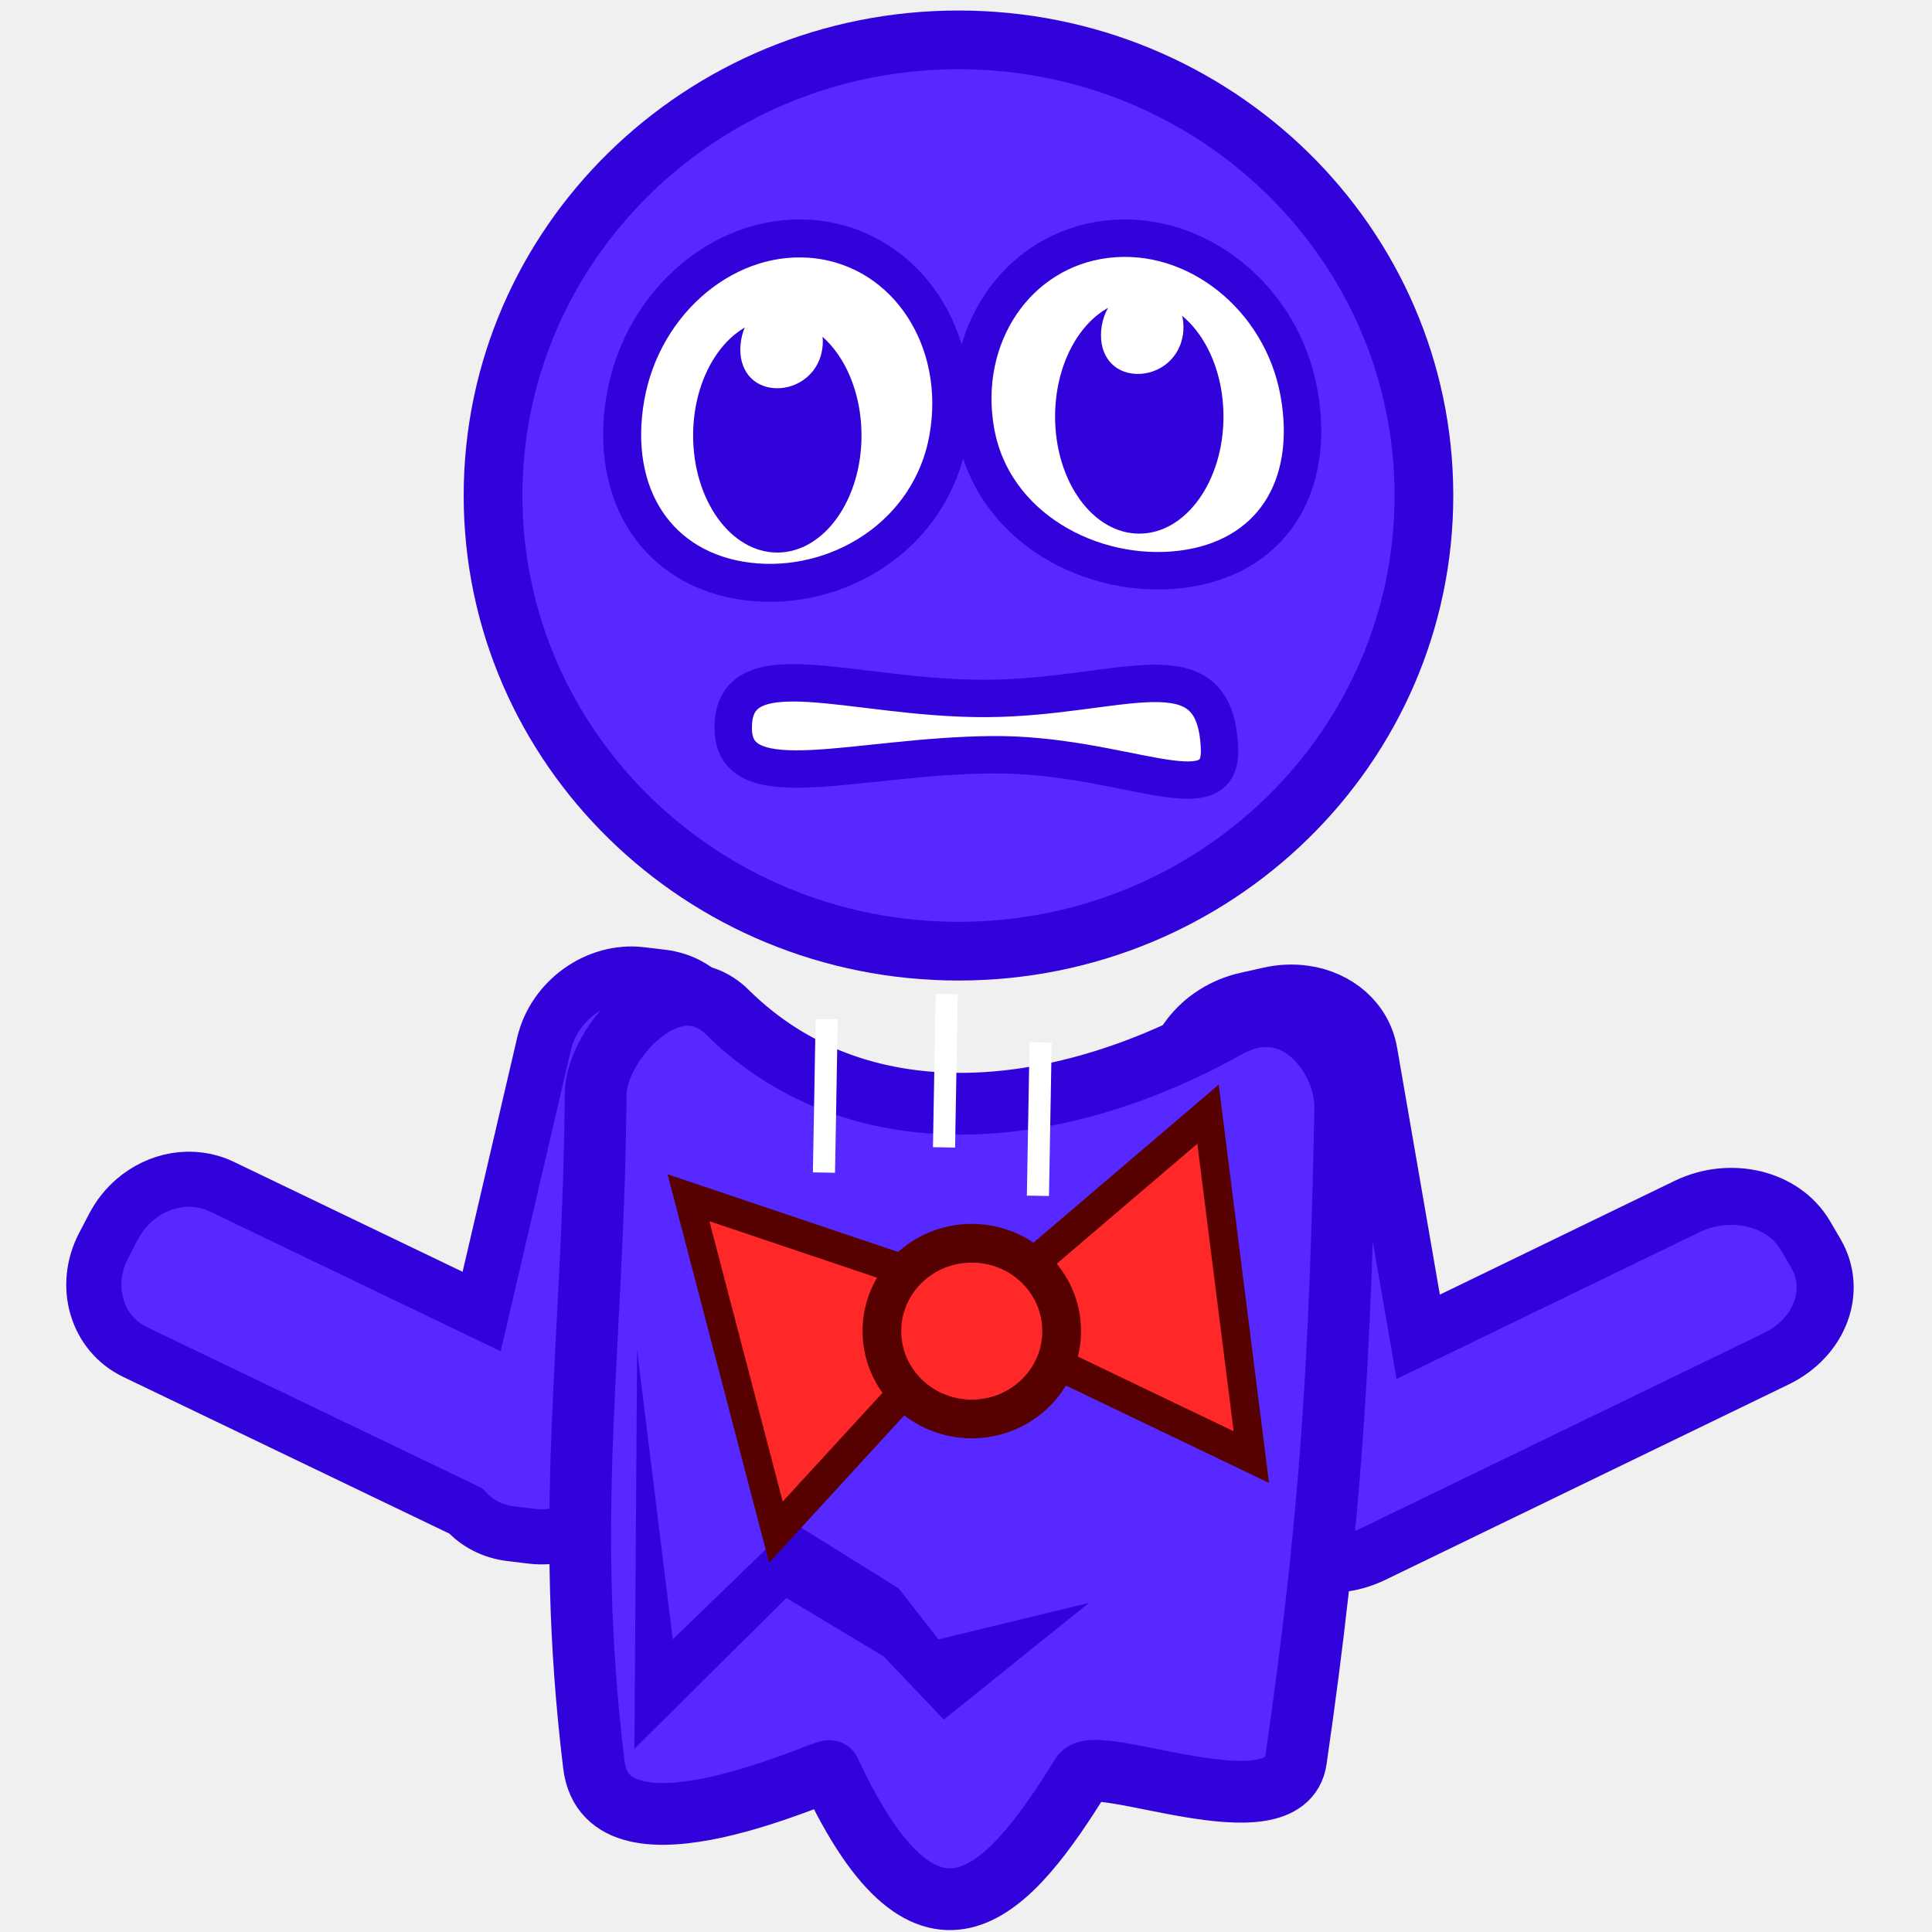
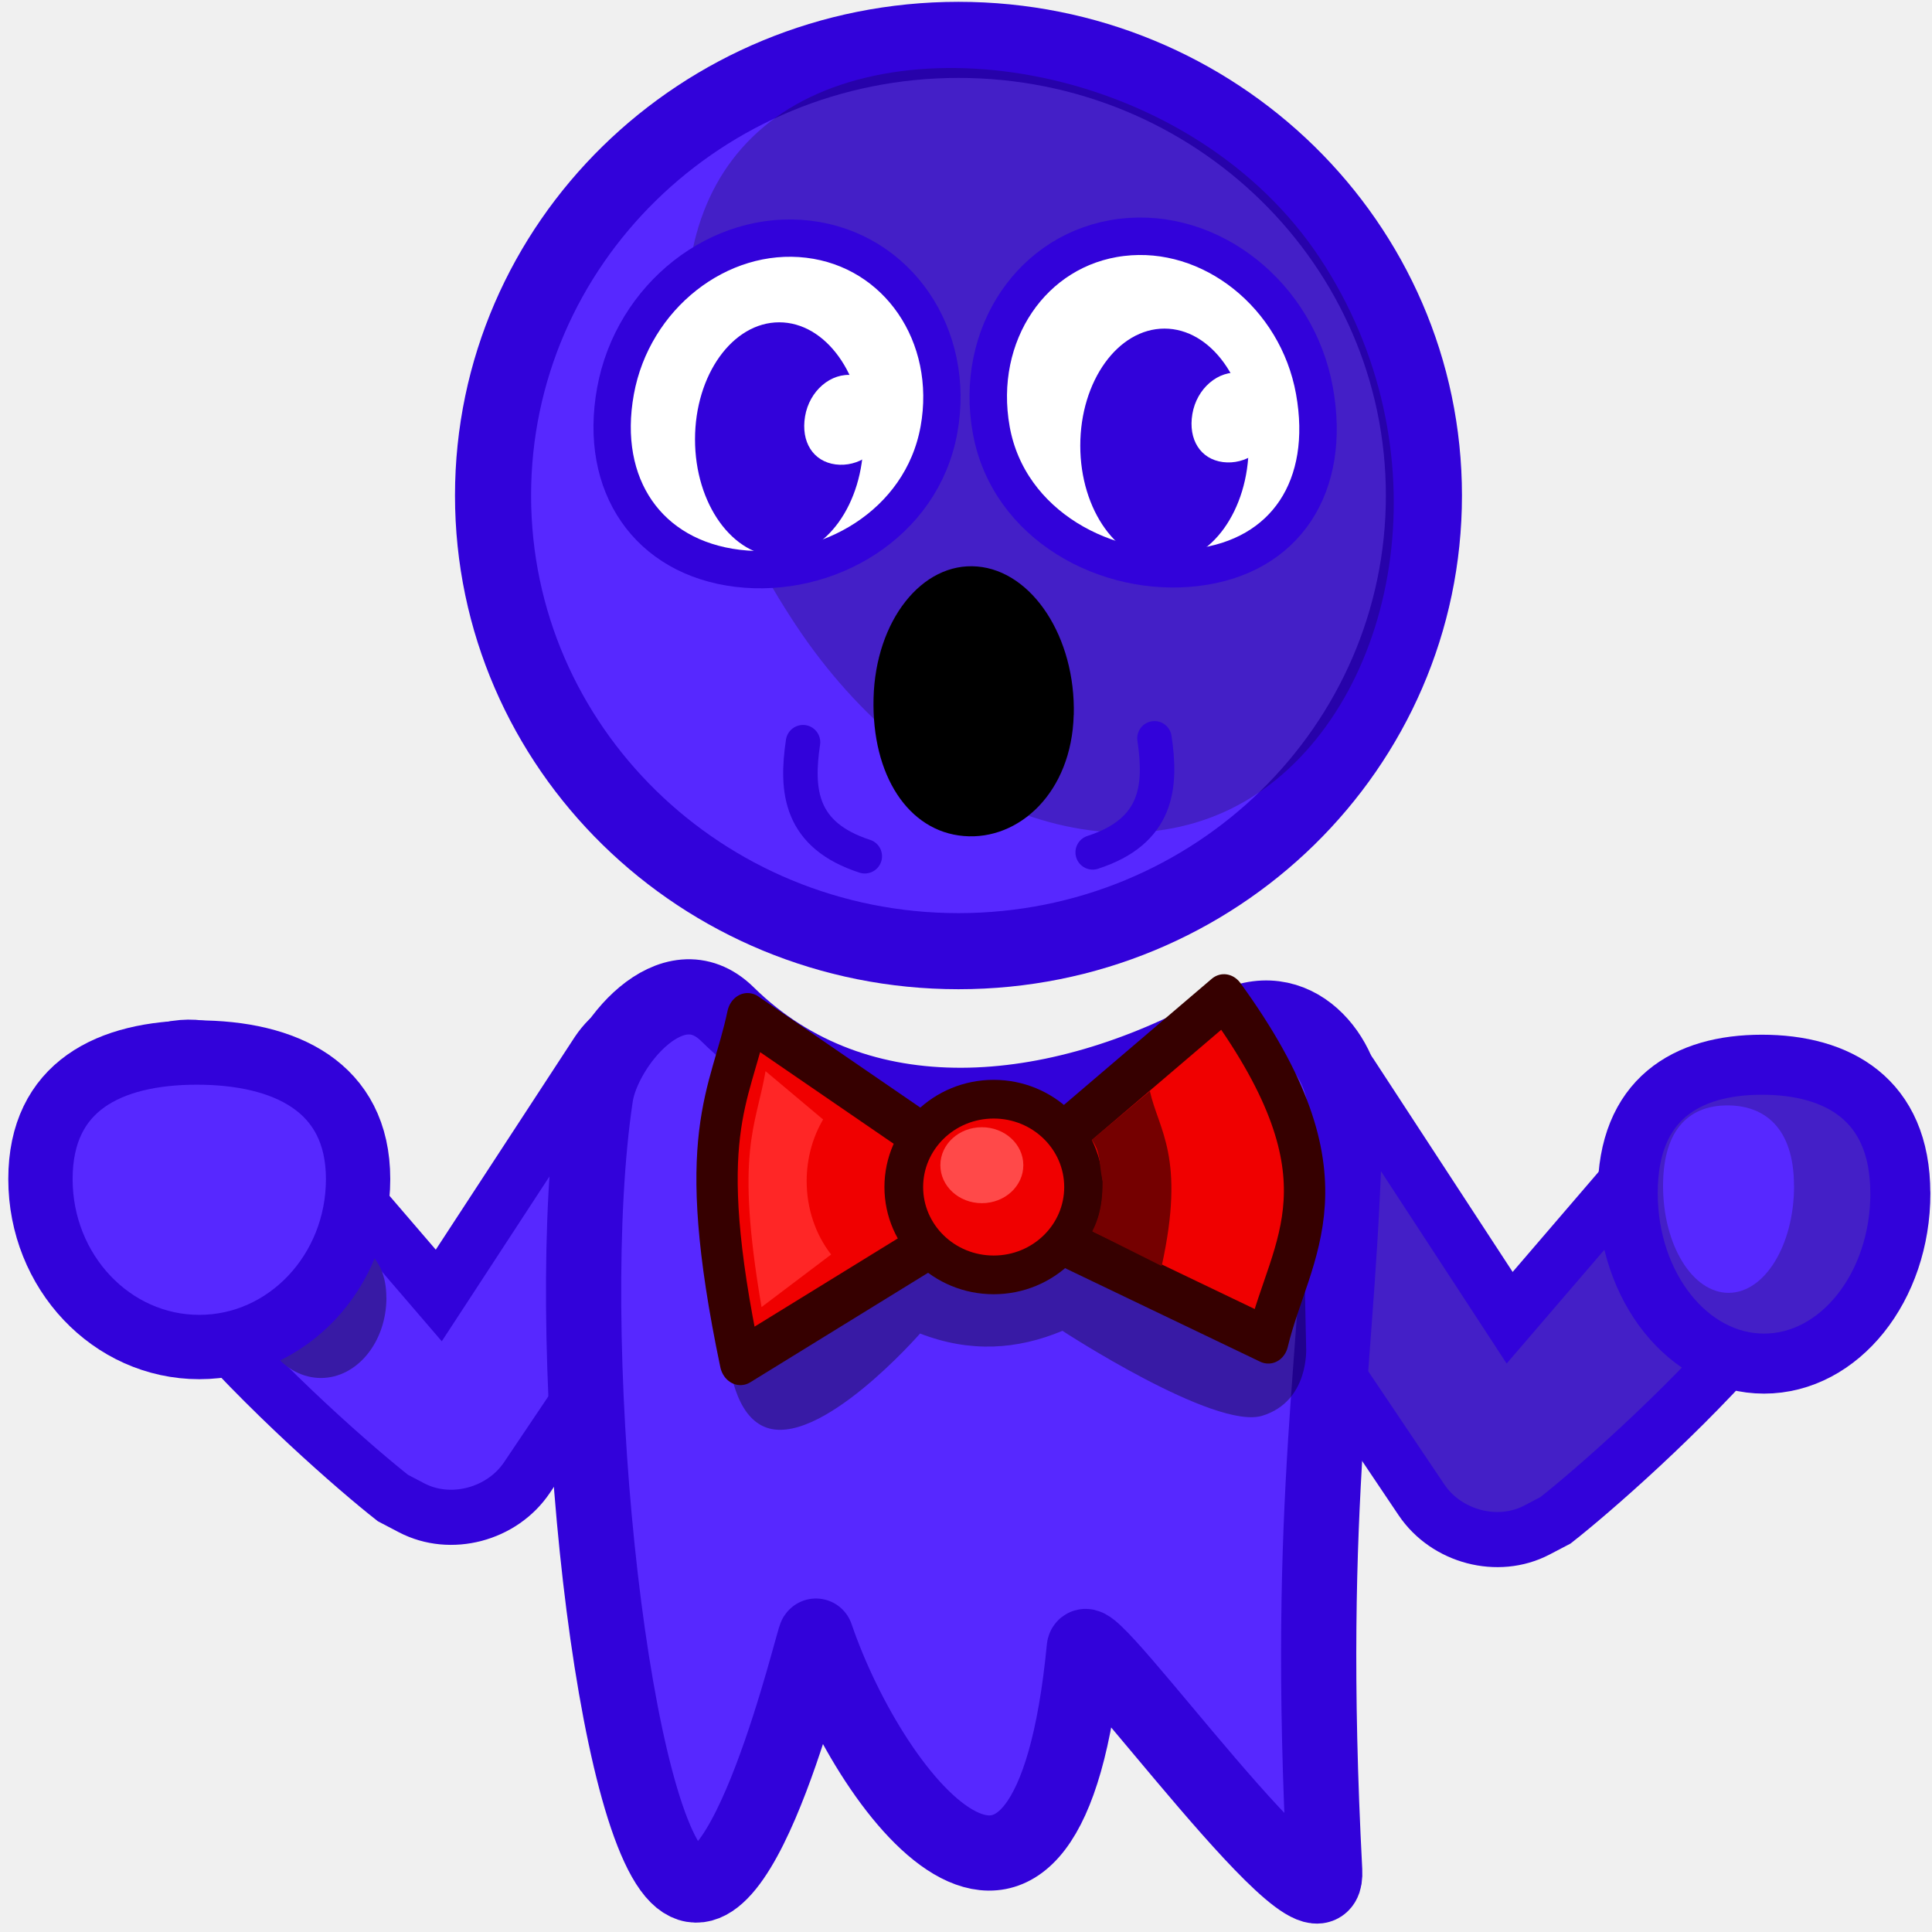
- <svg xmlns="http://www.w3.org/2000/svg" width="100" height="100" viewBox="0 0 26.458 26.458" version="1.1" id="svg1">
-   <defs id="defs1" />
+ <svg xmlns="http://www.w3.org/2000/svg" width="100" height="100" viewBox="0 0 26.458 26.458" version="1.1" id="svg1" xml:space="preserve">
+   <defs id="defs1">
+     <linearGradient id="linearGradient13895">
+       <stop style="stop-color:#000000;stop-opacity:1;" offset="0" id="stop13893" />
+     </linearGradient>
+     <filter style="color-interpolation-filters:sRGB;" id="filter14269" x="-0.312" y="-0.296" width="1.623" height="1.592">
+       <feGaussianBlur stdDeviation="0.205" result="blur" id="feGaussianBlur14263" />
+       <feComposite in="SourceGraphic" in2="blur" operator="in" result="composite1" id="feComposite14265" />
+       <feComposite in="composite1" in2="composite1" operator="in" result="composite2" id="feComposite14267" />
+     </filter>
+   </defs>
  <g id="layer1">
-     <path id="path3" style="fill:#5728ff;fill-opacity:1;stroke:#3202da;stroke-width:0.781;stroke-dasharray:none;stroke-opacity:1" d="m 17.862,13.612 c -0.15,-0.021 -0.311,-0.016 -0.474,0.021 l -0.314,0.07 c -0.653,0.146 -1.098,0.729 -0.998,1.308 l 0.858,4.95 -1.05e-4,4.44e-4 c -0.053,0.227 -0.024,0.466 0.103,0.682 l 0.143,0.245 c 0.299,0.51 1.023,0.686 1.623,0.395 l 5.521,-2.675 c 0.6,-0.291 0.842,-0.935 0.543,-1.445 L 24.724,16.919 C 24.425,16.41 23.701,16.233 23.101,16.524 L 19.422,18.307 18.748,14.414 c -0.075,-0.434 -0.435,-0.738 -0.886,-0.802 z" />
-     <path id="rect1" style="fill:#5728ff;fill-opacity:1;stroke:#3202da;stroke-width:0.755;stroke-dasharray:none;stroke-opacity:1" d="m 1.837,16.438 c -0.111,0.097 -0.206,0.216 -0.279,0.354 L 1.419,17.058 c -0.289,0.554 -0.096,1.205 0.434,1.459 l 4.527,2.175 2.907e-4,3.26e-4 c 0.15,0.167 0.361,0.281 0.614,0.311 l 0.287,0.035 c 0.597,0.072 1.19,-0.352 1.329,-0.949 L 9.893,14.59 C 10.032,13.992 9.663,13.453 9.066,13.381 L 8.779,13.347 C 8.182,13.275 7.589,13.699 7.45,14.296 L 6.596,17.961 3.036,16.25 C 2.639,16.06 2.169,16.148 1.837,16.438 Z" />
-     <path id="rect3" style="fill:#5728ff;fill-opacity:1;stroke:#3202da;stroke-width:0.846;stroke-opacity:1" d="m 9.963,13.864 c 1.778,1.753 4.494,1.515 6.837,0.206 0.945,-0.528 1.637,0.419 1.623,1.113 -0.068,3.434 -0.194,5.602 -0.675,8.917 -0.148,1.021 -2.738,-0.11 -2.936,0.209 -0.956,1.542 -2.069,2.917 -3.449,-0.054 -0.025,-0.055 -3.049,1.403 -3.23,-0.087 -0.422,-3.47 -0.003,-5.698 0.024,-9.184 0.005,-0.695 1.051,-1.866 1.806,-1.121 z" />
-     <ellipse style="fill:#5728ff;fill-opacity:1;stroke:#3202da;stroke-width:0.804;stroke-dasharray:none;stroke-opacity:1" id="path1" cx="13.126" cy="6.786" rx="6.374" ry="6.24" />
-     <path id="ellipse3" style="fill:#ffffff;stroke:#3202da;stroke-width:0.52;stroke-opacity:1" d="M 12.986,5.995 C 12.75,7.341 11.456,8.116 10.236,7.963 9.015,7.81 8.331,6.787 8.566,5.441 8.802,4.095 9.982,3.128 11.203,3.281 c 1.22,0.153 2.019,1.368 1.783,2.714 z" />
-     <path id="ellipse1" style="fill:#ffffff;stroke:#3202da;stroke-width:0.513;stroke-opacity:1" d="m 13.363,5.915 c 0.236,1.308 1.589,2.03 2.811,1.882 C 17.396,7.648 18.025,6.685 17.789,5.377 17.553,4.068 16.371,3.128 15.149,3.277 13.926,3.426 13.127,4.607 13.363,5.915 Z" />
-     <path id="path2" style="fill:#ffffff;stroke:#3202da;stroke-width:0.512;stroke-opacity:1" d="m 16.701,10.252 c 0.037,0.93 -1.327,0.064 -3.13,0.084 -1.856,0.02 -3.496,0.598 -3.529,-0.332 -0.04,-1.15 1.612,-0.429 3.468,-0.439 1.856,-0.01 3.133,-0.768 3.191,0.686 z" />
-     <ellipse style="fill:#3202da;fill-opacity:1;stroke:none;stroke-width:0.585;stroke-opacity:1" id="path7" cx="10.645" cy="5.964" rx="1.153" ry="1.603" />
-     <ellipse style="fill:#3202da;fill-opacity:1;stroke:none;stroke-width:0.585;stroke-opacity:1" id="ellipse7" cx="15.602" cy="5.705" rx="1.153" ry="1.603" />
-     <path id="path8" style="fill:#ffffff;stroke:none;stroke-width:0.133;stroke-opacity:1" d="m 11.257,4.798 c -0.059,0.351 -0.383,0.554 -0.689,0.514 -0.306,-0.04 -0.477,-0.307 -0.418,-0.658 0.059,-0.351 0.355,-0.604 0.661,-0.564 0.306,0.04 0.506,0.357 0.447,0.709 z" />
-     <path id="path9" style="fill:#ffffff;stroke:none;stroke-width:0.133;stroke-opacity:1" d="m 16.196,4.602 c -0.059,0.351 -0.383,0.554 -0.689,0.514 -0.306,-0.04 -0.477,-0.307 -0.418,-0.658 0.059,-0.351 0.355,-0.604 0.661,-0.564 0.306,0.04 0.506,0.357 0.447,0.709 z" />
-     <path style="fill:#3202da;fill-opacity:1;stroke:none;stroke-width:0.663;stroke-opacity:1" d="m 8.725,18.488 -0.037,5.461 2.081,-2.065 1.331,0.799 0.825,0.866 1.988,-1.598 -2.062,0.5 -0.544,-0.699 -1.444,-0.899 -1.65,1.598 z" id="path10" />
-     <path style="fill:#ff2828;fill-opacity:1;stroke:#570000;stroke-width:0.498;stroke-opacity:1" id="path5" d="M 11.531,16.706 6.2,16.371 9.156,11.922 Z" transform="matrix(0.2714304,0.8433989,-0.7465204,0.2480189,19.96706,7.113364)" />
-     <path style="fill:#ff2828;fill-opacity:1;stroke:#570000;stroke-width:0.498;stroke-opacity:1" id="path6" d="M 11.531,16.706 6.2,16.371 9.156,11.922 Z" transform="matrix(0.0619263,0.8838333,0.7852006,-0.04760398,3.304913,10.55802)" />
-     <ellipse style="fill:#ff2828;fill-opacity:1;stroke:#570000;stroke-width:0.53;stroke-opacity:1" id="path4" cx="13.308" cy="18.229" rx="1.231" ry="1.203" />
-     <path style="fill:#ffffff;stroke:#ffffff;stroke-width:0.303;stroke-dasharray:none" d="m 11.321,13.958 -0.037,2.1" id="path11" />
-     <path style="fill:#ffffff;stroke:#ffffff;stroke-width:0.303;stroke-dasharray:none" d="m 12.965,13.613 -0.037,2.1" id="path12" />
-     <path style="fill:#ffffff;stroke:#ffffff;stroke-width:0.303;stroke-dasharray:none" d="m 14.251,14.276 -0.037,2.1" id="path13" />
+     <path id="path3" style="fill:#441fc7;fill-opacity:1;stroke:#3202da;stroke-width:0.755;stroke-dasharray:none;stroke-opacity:1" d="m 24.503,14.72 c 0.243,0.086 0.423,0.265 0.61,0.432 1.285,1.264 -2.87,4.93 -3.811,5.668 l -0.256,0.134 c -0.533,0.279 -1.238,0.094 -1.58,-0.415 l -3.151,-4.686 c -0.342,-0.509 -0.189,-1.144 0.344,-1.423 l 0.256,-0.134 c 0.533,-0.279 1.238,-0.094 1.58,0.415 l 2.179,3.335 2.641,-3.075 c 0.303,-0.319 0.774,-0.403 1.187,-0.25 z" />
+     <path id="rect1" style="fill:#5728ff;fill-opacity:1;stroke:#3202da;stroke-width:0.755;stroke-dasharray:none;stroke-opacity:1" d="m 2.18,14.415 c -0.243,0.086 -0.423,0.265 -0.61,0.432 -1.285,1.264 2.87,4.93 3.811,5.668 l 0.256,0.134 c 0.533,0.279 1.238,0.094 1.58,-0.415 l 3.151,-4.686 c 0.342,-0.509 0.189,-1.144 -0.344,-1.423 L 9.768,13.991 C 9.235,13.712 8.53,13.897 8.188,14.406 L 6.009,17.741 3.367,14.666 C 3.064,14.346 2.593,14.262 2.18,14.415 Z" />
+     <path id="rect3" style="fill:#5728ff;fill-opacity:1;stroke:#3202da;stroke-width:1.03;stroke-dasharray:none;stroke-opacity:1" d="m 9.962,13.889 c 1.778,1.749 4.495,1.512 6.837,0.206 0.945,-0.527 1.637,0.418 1.623,1.111 -0.068,3.427 -0.553,5.21 -0.281,10.414 0.064,1.232 -3.256,-3.42 -3.292,-3.051 -0.495,5.104 -2.891,2.127 -3.675,-0.163 -0.019,-0.057 -0.996,4.181 -1.898,3.284 C 8.327,24.747 7.671,18.232 8.156,15.008 8.259,14.322 9.207,13.146 9.962,13.889 Z" />
+     <ellipse style="fill:#5728ff;fill-opacity:1;stroke:#3202da;stroke-width:1.042;stroke-dasharray:none;stroke-opacity:1" id="path1" cx="13.126" cy="6.786" rx="6.374" ry="6.24" />
+     <path id="path12" style="fill-opacity:0.22;stroke-width:0.515;stroke-linecap:round;stroke-linejoin:round" d="m 10.897,8.558 c 1.715,2.59 4.543,3.595 6.416,2.244 C 19.185,9.452 19.79,6.124 18.075,3.534 16.36,0.944 12.498,0.257 10.625,1.608 8.753,2.959 9.182,5.968 10.897,8.558 Z" />
+     <path id="ellipse3" style="fill:#ffffff;stroke:#3202da;stroke-width:0.511;stroke-opacity:1" d="M 12.858,5.888 C 12.622,7.184 11.325,7.93 10.102,7.783 8.879,7.635 8.193,6.651 8.429,5.355 8.665,4.059 9.848,3.129 11.071,3.276 c 1.223,0.147 2.023,1.317 1.787,2.613 z" />
+     <path id="ellipse1" style="fill:#ffffff;stroke:#3202da;stroke-width:0.513;stroke-opacity:1" d="M 13.575,5.889 C 13.811,7.197 15.164,7.919 16.386,7.77 17.608,7.622 18.237,6.658 18.001,5.35 17.765,4.042 16.583,3.102 15.361,3.251 14.138,3.399 13.339,4.581 13.575,5.889 Z" />
+     <path id="path2" style="fill:#000000;fill-opacity:1;stroke:none;stroke-width:0.36;stroke-opacity:1" d="M 14.704,9.79 C 14.677,10.85 13.956,11.513 13.198,11.449 12.441,11.386 11.936,10.62 11.963,9.561 c 0.027,-1.059 0.663,-1.867 1.42,-1.803 0.757,0.063 1.349,0.974 1.322,2.033 z" />
+     <ellipse style="fill:#3202da;fill-opacity:1;stroke:none;stroke-width:0.585;stroke-opacity:1" id="path7" cx="10.671" cy="6.017" rx="1.153" ry="1.603" />
+     <ellipse style="fill:#3202da;fill-opacity:1;stroke:none;stroke-width:0.585;stroke-opacity:1" id="ellipse7" cx="15.947" cy="6.103" rx="1.153" ry="1.603" />
+     <path id="path8" style="fill:#ffffff;stroke:none;stroke-width:0.133;stroke-opacity:1" d="m 12.132,5.846 c -0.059,0.351 -0.383,0.554 -0.689,0.514 -0.306,-0.04 -0.477,-0.307 -0.418,-0.658 0.059,-0.351 0.355,-0.604 0.661,-0.564 0.306,0.04 0.506,0.357 0.447,0.709 z" />
+     <path id="path9" style="fill:#ffffff;stroke:none;stroke-width:0.133;stroke-opacity:1" d="m 17.436,5.814 c -0.059,0.351 -0.383,0.554 -0.689,0.514 -0.306,-0.04 -0.477,-0.307 -0.418,-0.658 0.059,-0.351 0.355,-0.604 0.661,-0.564 0.306,0.04 0.506,0.357 0.447,0.709 z" />
+     <path style="fill:none;fill-opacity:1;stroke:#3202da;stroke-width:0.472;stroke-linecap:round;stroke-linejoin:round;stroke-opacity:1" d="m 10.997,10.164 c -0.099,0.666 -0.044,1.273 0.846,1.562" id="path16" />
+     <path style="fill:#000000;fill-opacity:0.355;stroke:none;stroke-width:0.601;stroke-linecap:round;stroke-linejoin:round;stroke-dasharray:none;stroke-opacity:1" d="m 9.975,17.212 c 0,0 -0.255,1.999 0.487,2.325 0.743,0.326 2.138,-1.275 2.138,-1.275 0.69,0.267 1.335,0.22 1.95,-0.037 0,0 2.087,1.364 2.737,1.163 0.651,-0.201 0.6,-0.938 0.6,-0.938 L 17.85,16.688 Z" id="path37" />
+     <g id="g36">
+       <path id="path5" style="fill:#f00000;stroke:#360000;stroke-width:0.719;stroke-linejoin:round" transform="matrix(0.03092799,0.8854601,-0.78587,0.03484738,22.91192,7.857737)" d="M 11.531,16.706 C 7.96,17.402 7.452,16.719 6.2,16.371 l 2.955,-4.449 z" />
+       <path id="path6" style="fill:#f00000;stroke:#360000;stroke-width:0.719;stroke-linejoin:round" transform="matrix(0.0619263,0.8838333,0.7852006,-0.04760398,3.530536,8.959088)" d="M 11.531,16.706 C 10.115,17.205 9.142,18.453 6.2,16.371 L 9.156,11.922 Z" />
+       <ellipse style="fill:#f00000;fill-opacity:1;stroke:#360000;stroke-width:0.53;stroke-opacity:1" id="path4" cx="13.608" cy="16.256" rx="1.231" ry="1.203" />
+       <ellipse style="fill:#ff4949;fill-opacity:1;stroke:none;stroke-width:0.237;stroke-opacity:1" id="ellipse34" cx="13.446" cy="15.957" rx="0.568" ry="0.52" />
+       <path id="path35" style="fill:#ff2626;fill-opacity:1;stroke:none;stroke-width:0.37;stroke-linejoin:round" d="m 10.484,14.669 c -0.131,0.765 -0.421,1.088 -0.055,3.231 l 0.953,-0.72 a 1.295,1.498 0 0 1 -0.335,-1.005 1.295,1.498 0 0 1 0.225,-0.844 z" />
+       <path id="path36" style="fill:#750000;fill-opacity:1;stroke:none;stroke-width:0.294;stroke-linejoin:round" d="m 15.747,14.942 c 0.118,0.534 0.492,0.899 0.162,2.396 l -0.951,-0.476 c 0.114,-0.219 0.142,-0.429 0.142,-0.689 -0.053,-0.223 -0.018,-0.389 -0.149,-0.562 z" />
+     </g>
+     <path id="path40" style="fill:#381aa5;fill-opacity:1;stroke:none;stroke-width:0.391;stroke-linecap:round;stroke-linejoin:round" d="m 5.292,17.77 c -1e-7,0.608 -0.402,1.101 -0.897,1.101 -0.495,0 -0.897,-0.493 -0.897,-1.101 -10e-8,-0.608 0.388,-0.83 0.883,-0.83 0.495,0 0.91,0.222 0.91,0.83 z" />
+     <path id="path38" style="fill:#5728ff;stroke:#3202da;stroke-width:0.881;stroke-linecap:round;stroke-linejoin:round" d="m 4.904,16.147 c -3e-7,1.27 -0.974,2.3 -2.175,2.3 -1.201,0 -2.175,-1.03 -2.175,-2.3 -3.1e-7,-1.27 0.941,-1.733 2.142,-1.733 1.201,0 2.208,0.463 2.208,1.733 z" />
+     <path id="path39" style="fill:#441fc7;fill-opacity:1;stroke:#3202da;stroke-width:0.822;stroke-linecap:round;stroke-linejoin:round" d="m 26.025,16.34 c -1e-6,1.289 -0.836,2.334 -1.867,2.334 -1.031,0 -1.867,-1.045 -1.867,-2.334 -1e-6,-1.289 0.807,-1.759 1.838,-1.759 1.031,0 1.895,0.469 1.895,1.759 z" />
+     <path id="path41" style="fill:#5728ff;fill-opacity:1;stroke:none;stroke-width:0.451;stroke-linecap:round;stroke-linejoin:round" d="m 24.569,16.241 c 0,0.809 -0.402,1.464 -0.897,1.464 -0.495,0 -0.897,-0.655 -0.897,-1.464 0,-0.809 0.388,-1.103 0.883,-1.103 0.495,0 0.91,0.295 0.91,1.103 z" />
+     <path style="fill:none;fill-opacity:1;stroke:#3202da;stroke-width:0.472;stroke-linecap:round;stroke-linejoin:round;stroke-opacity:1" d="m 15.81,10.111 c 0.099,0.666 0.044,1.273 -0.846,1.562" id="path10" />
  </g>
</svg>
